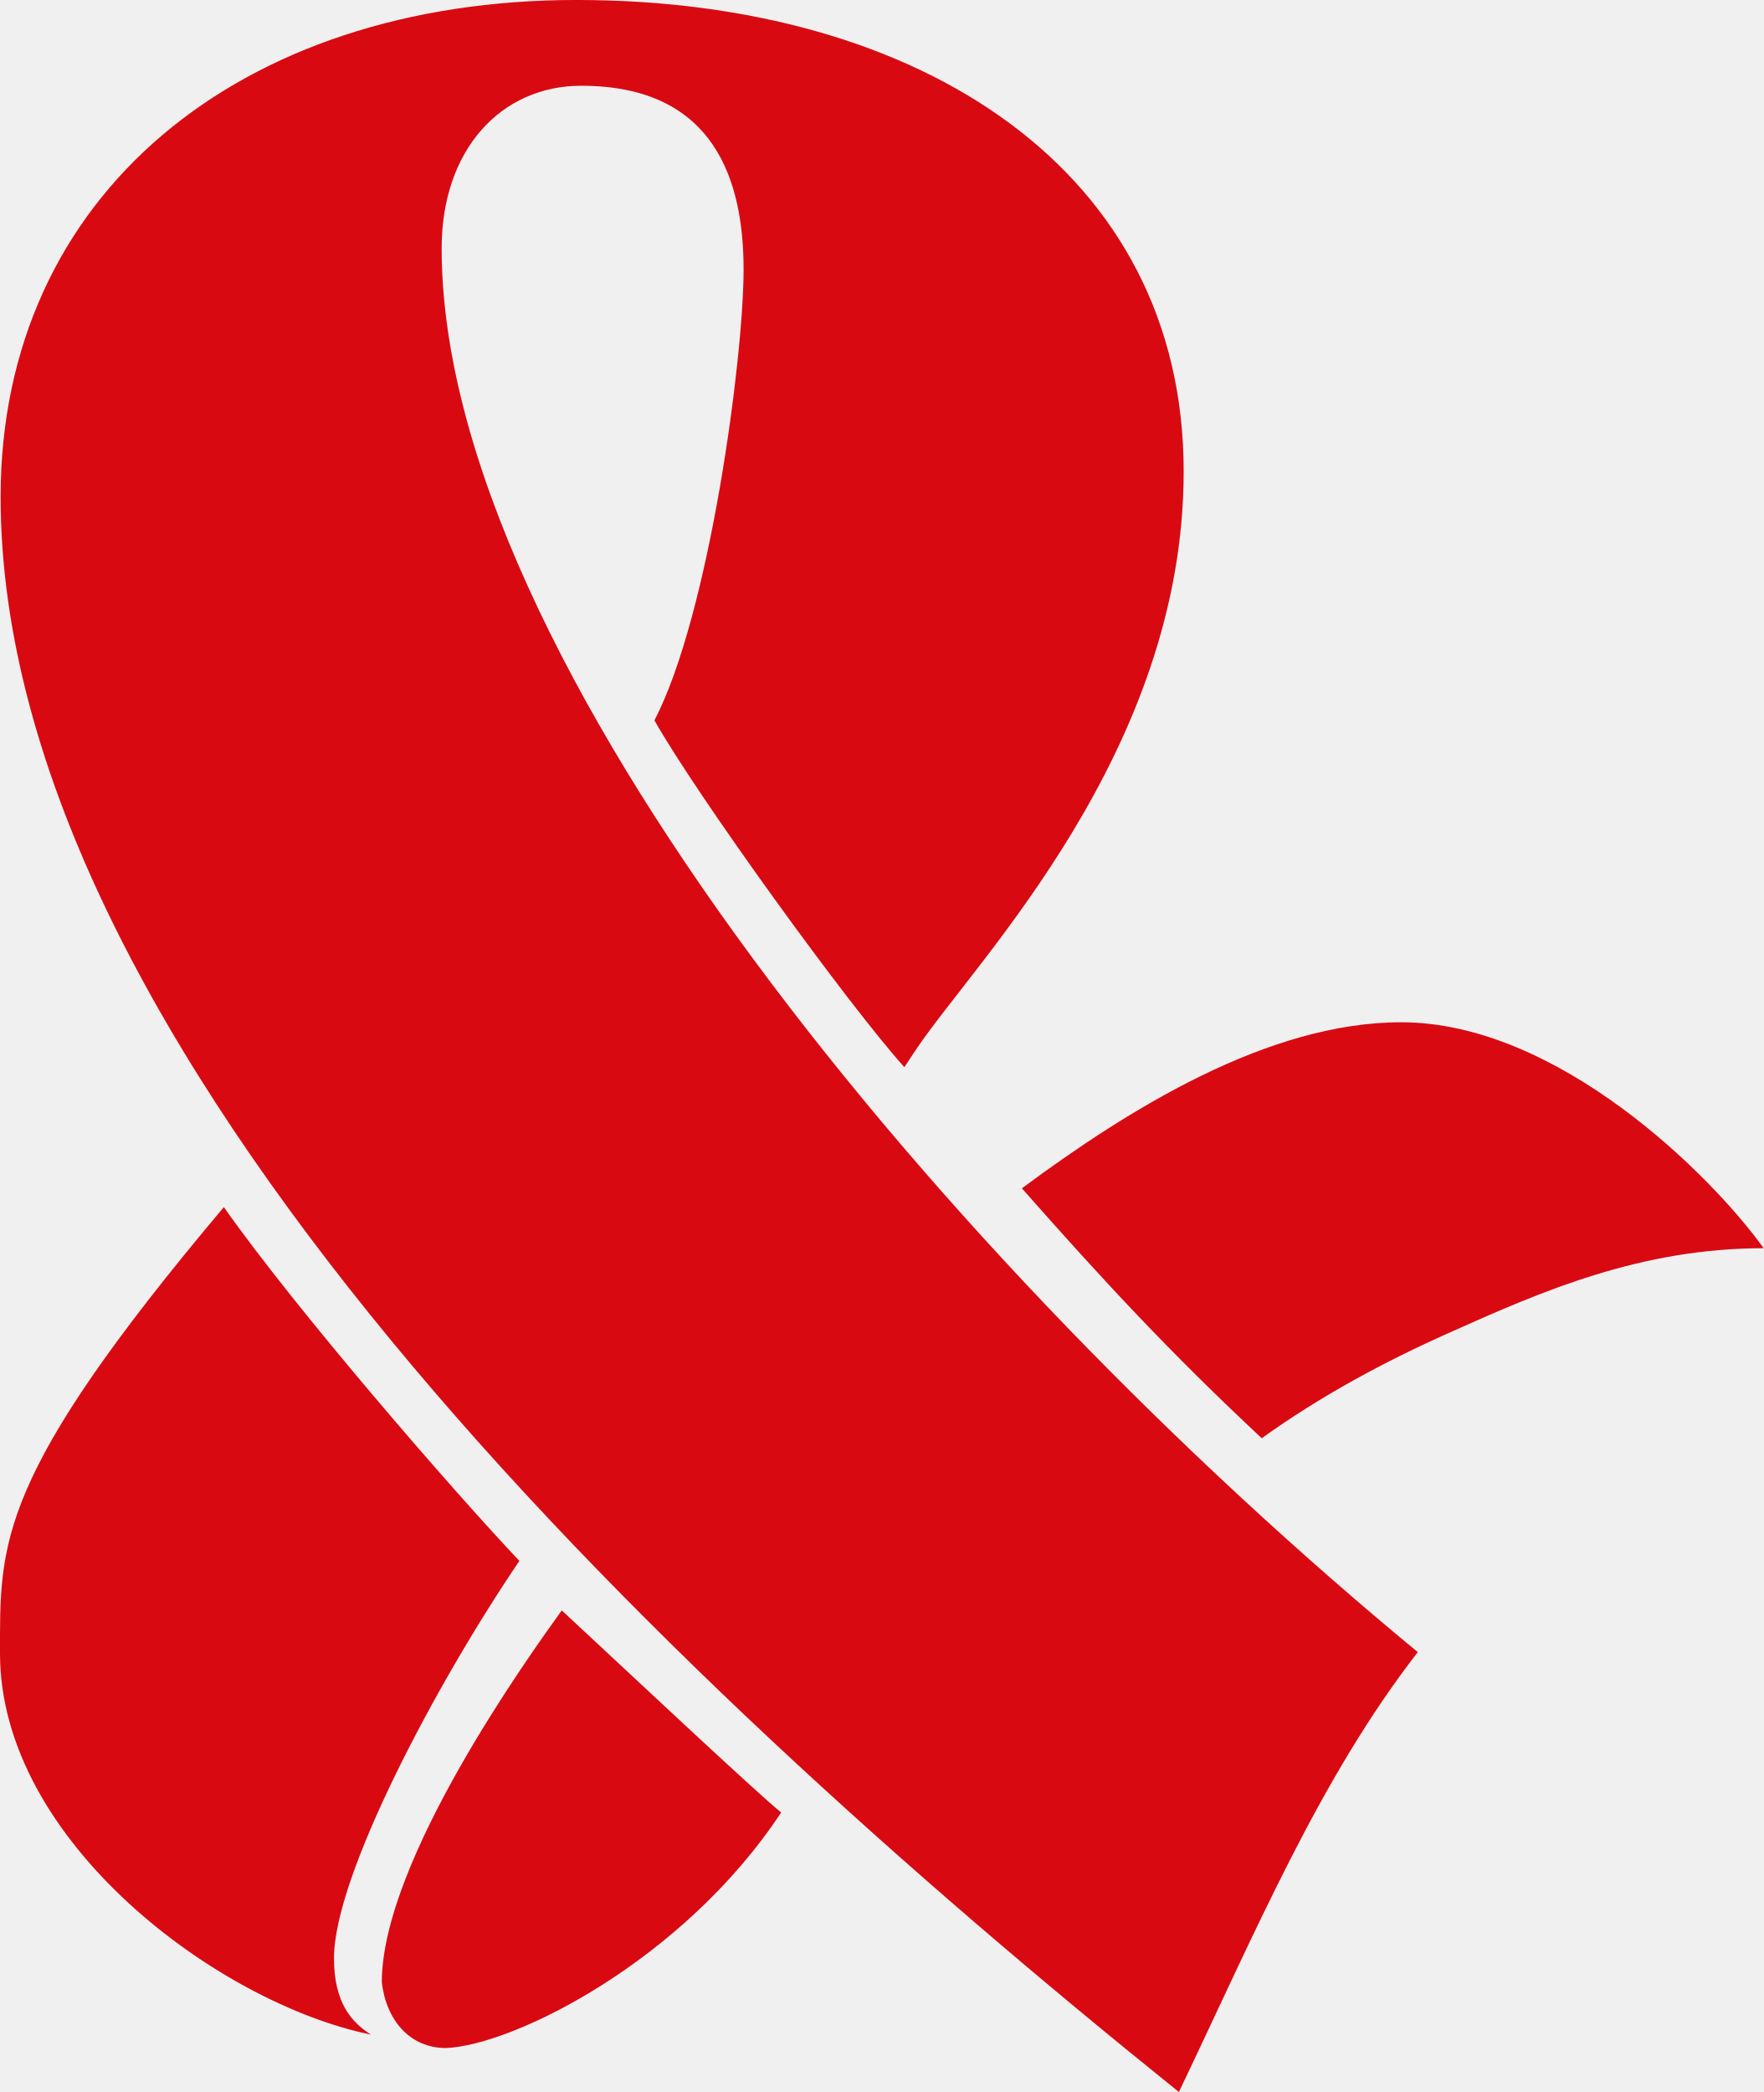
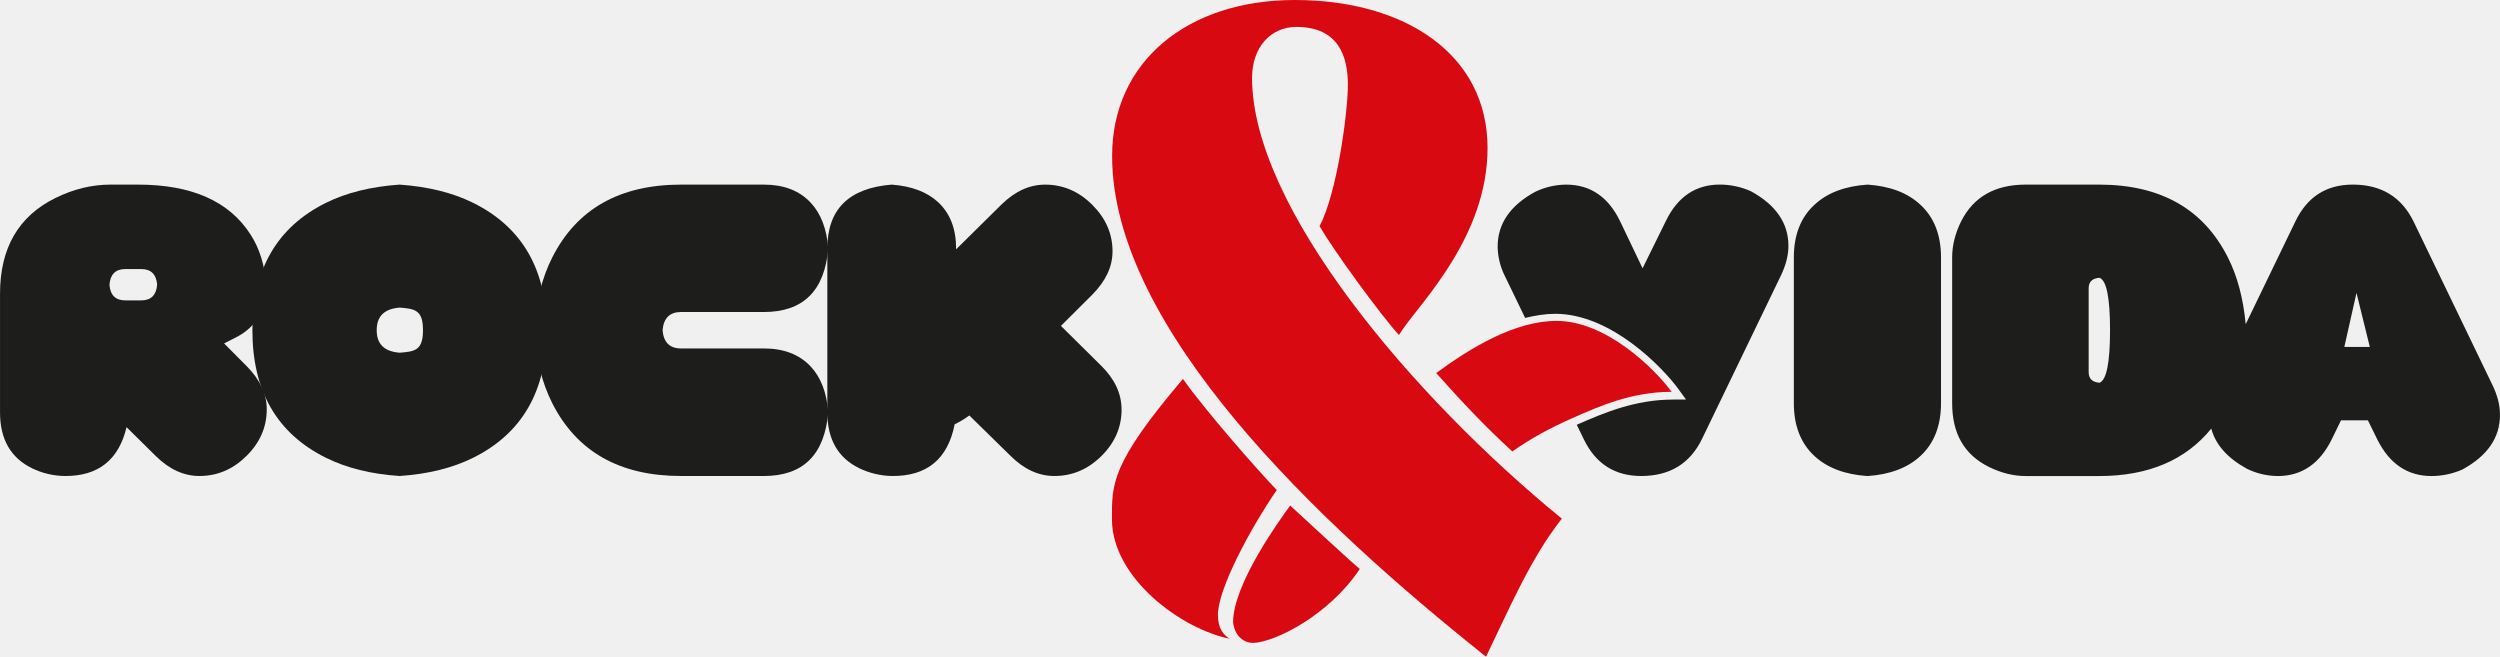
- <svg xmlns="http://www.w3.org/2000/svg" width="333" height="395" viewBox="0 0 333 395" fill="none">
-   <g clip-path="url(#clip0_327_14)">
-     <path d="M238.229 271.56C249.475 263.491 261.491 257.052 273.644 251.637C291.204 243.757 309.783 235.681 333 235.681C323.067 221.842 294.087 193.019 264.565 193.019C239.427 193.019 213.156 209.389 192.941 224.374C208.515 242.001 220.666 255.131 238.229 271.56Z" fill="#D90912" />
-     <path d="M222.59 394.998C237.21 364.421 249.167 335.832 267.694 311.944C178.764 238.57 83.39 124.572 83.39 46.884C83.39 28.159 94.704 16.19 109.732 16.19C135.038 16.19 140.398 34.238 140.398 50.907C140.398 67.577 133.959 116.089 123.562 136.012C131.619 150.275 160.116 189.7 170.755 201.498C171.729 199.989 173.108 197.949 173.108 197.949C184.354 181.264 223.492 141.902 223.492 89.004C223.492 32.374 174.063 -0.004 108.818 -0.004C45.209 -0.004 0.117 36.827 0.117 93.82C0.117 197.407 122.589 314.585 222.583 394.993" fill="#D90912" />
-     <path d="M106.068 304.066C100.053 312.426 72.09 351.241 72.09 374.293C72.933 381.575 77.504 386.699 84.18 386.699C96.983 386.208 129.037 370.207 147.493 342.219C143.104 338.725 118.688 315.794 106.068 304.066Z" fill="#D90912" />
-     <path d="M42.264 227.92C-0.834 279.084 0 291.303 0 312.181C0 347.753 41.365 378.326 70.047 384.164C66.316 381.809 63.061 378.085 63.061 369.721C63.061 354.186 82.371 317.845 98.067 294.721C85.799 281.784 56.034 247.483 42.264 227.92Z" fill="#D90912" />
+ <svg xmlns="http://www.w3.org/2000/svg" width="335" height="88" viewBox="0 0 335 88" fill="none">
+   <g clip-path="url(#clip0_302_1189)">
+     <path d="M35.744 54.855C35.744 57.231 34.837 59.314 33.023 61.102C31.223 62.885 29.124 63.783 26.722 63.783C24.623 63.783 22.668 62.886 20.858 61.091L16.958 57.239C15.909 61.653 13.132 63.834 8.629 63.783C7.126 63.759 5.647 63.406 4.297 62.75C1.425 61.349 0.003 58.849 0.003 55.256V39.367C0.003 33.256 2.467 28.982 7.396 26.547C9.826 25.341 12.299 24.737 14.79 24.737H18.489C25.69 24.737 30.718 26.968 33.575 31.43C34.758 33.252 35.464 35.495 35.693 38.16C35.693 41.377 34.413 43.697 31.846 45.092C31.027 45.509 30.418 45.817 30.026 46.018L33.026 49.033C34.841 50.858 35.748 52.798 35.746 54.855M14.666 38.147C14.773 39.556 15.486 40.252 16.792 40.252H18.925C20.23 40.252 20.943 39.556 21.058 38.147C20.943 36.752 20.232 36.054 18.925 36.054H16.796C15.489 36.054 14.777 36.752 14.67 38.147" fill="#1D1D1B" />
+     <path d="M91.252 63.783C83.045 63.783 77.295 60.53 74 54.023C72.618 51.286 71.807 48.04 71.533 44.26C71.807 40.481 72.618 37.236 74 34.501C77.289 27.999 83.04 24.744 91.252 24.737H102.356C105.011 24.737 107.096 25.529 108.614 27.139C109.995 28.599 110.779 30.651 110.984 33.28C110.508 38.967 107.632 41.81 102.356 41.81H91.252C89.748 41.81 88.922 42.628 88.787 44.25C88.916 45.874 89.748 46.691 91.252 46.691H102.356C105.013 46.691 107.099 47.491 108.614 49.091C109.995 50.553 110.779 52.604 110.984 55.232C110.508 60.929 107.632 63.781 102.356 63.786L91.252 63.783Z" fill="#1D1D1B" />
+     <path d="M150.294 54.855C150.294 57.228 149.404 59.311 147.594 61.102C145.783 62.894 143.693 63.783 141.282 63.783C139.183 63.783 137.218 62.885 135.418 61.091L129.889 55.671C129.275 56.127 128.617 56.524 127.926 56.854C127.002 61.531 124.197 63.838 119.485 63.783C117.983 63.752 116.505 63.399 115.153 62.75C112.283 61.357 110.863 58.849 110.863 55.27V33.293C110.863 28.052 113.737 25.2 119.485 24.737C122.156 24.939 124.215 25.718 125.704 27.085C127.302 28.573 128.115 30.637 128.115 33.266V33.413L134.181 27.421C135.996 25.639 137.946 24.74 140.045 24.74C142.444 24.74 144.555 25.64 146.357 27.438C148.158 29.235 149.078 31.297 149.078 33.676C149.078 35.728 148.178 37.657 146.357 39.494L142.165 43.67L147.585 49.033C149.399 50.831 150.285 52.763 150.285 54.855" fill="#1D1D1B" />
+     <path d="M63.396 27.178C69.977 30.436 73.263 36.129 73.254 44.26C73.246 52.39 69.96 58.085 63.396 61.344C60.633 62.713 57.352 63.53 53.535 63.783C49.717 63.529 46.44 62.713 43.678 61.344C37.105 58.086 33.82 52.391 33.822 44.26C33.823 36.129 37.109 30.435 43.678 27.178C46.44 25.811 49.721 25.007 53.535 24.737C57.354 25.007 60.633 25.811 63.396 27.178ZM56.679 44.247C56.679 41.573 55.635 41.377 53.563 41.217C51.492 41.377 50.477 42.383 50.477 44.247C50.477 46.111 51.494 47.104 53.563 47.264C55.635 47.104 56.679 46.916 56.679 44.247Z" fill="#1D1D1B" />
+     <path d="M234.617 25.623C233.314 25.041 231.902 24.738 230.473 24.732C227.207 24.732 224.798 26.371 223.226 29.613L220.105 35.951L217.099 29.66C215.527 26.389 213.104 24.738 209.867 24.738C208.426 24.75 207.006 25.08 205.71 25.705C202.367 27.528 200.686 29.981 200.686 33.027C200.701 34.42 201.04 35.791 201.676 37.035L204.368 42.601C205.71 42.279 207.068 42.05 208.404 42.05C215.949 42.05 222.884 49.345 224.927 52.158L225.93 53.542H224.208C219.129 53.542 214.973 55.298 211.288 56.919L212.224 58.85C213.807 62.135 216.371 63.78 219.915 63.785C223.761 63.785 226.497 62.108 228.097 58.758L238.658 36.888C239.309 35.52 239.649 34.206 239.649 32.941C239.649 29.886 237.955 27.444 234.612 25.621M334.007 51.633L323.456 29.762C321.846 26.413 319.11 24.735 315.278 24.735C311.713 24.735 309.156 26.39 307.583 29.669L300.924 43.44C300.597 40.023 299.826 37.031 298.537 34.498C295.265 27.998 289.516 24.744 281.293 24.737H271.447C267.333 24.737 264.459 26.376 262.807 29.631C261.994 31.255 261.588 32.878 261.589 34.501V54.03C261.589 58.093 263.212 60.933 266.516 62.57C268.156 63.375 269.796 63.79 271.447 63.79H281.293C287.902 63.79 292.885 61.645 296.31 57.434C296.892 59.593 298.482 61.385 301.078 62.811C302.367 63.444 303.784 63.779 305.223 63.79C308.445 63.79 310.855 62.127 312.467 58.842L313.696 56.322H317.297L318.571 58.911C320.196 62.155 322.608 63.79 325.829 63.79C327.258 63.786 328.67 63.486 329.974 62.906C333.317 61.081 334.997 58.657 334.997 55.586C334.997 54.325 334.673 53.01 334.011 51.639M281.33 51.29C280.37 51.21 279.881 50.741 279.881 49.882V38.625C279.881 37.754 280.37 37.298 281.33 37.224C282.278 37.559 282.745 39.898 282.745 44.249C282.745 48.601 282.272 50.941 281.33 51.289M314.141 46.492L315.769 39.247L317.556 46.492H314.141ZM250.235 24.74C247.216 24.941 244.851 25.84 243.14 27.438C241.296 29.126 240.374 31.481 240.375 34.504V54.03C240.375 57.045 241.297 59.405 243.14 61.109C244.846 62.69 247.216 63.59 250.235 63.79C253.254 63.59 255.628 62.69 257.331 61.109C259.173 59.407 260.094 57.047 260.096 54.03V34.501C260.096 31.484 259.174 29.128 257.331 27.435C255.628 25.837 253.254 24.938 250.235 24.737" fill="#1D1D1B" />
+     <path d="M202.65 60.5C205.182 58.702 207.89 57.268 210.622 56.062C214.577 54.304 218.761 52.507 223.995 52.507C221.757 49.424 215.23 43.002 208.581 43.002C202.924 43.002 197.009 46.65 192.45 49.988C195.958 53.914 198.694 56.84 202.65 60.5Z" fill="#D90912" />
+     <path d="M199.128 88C202.419 81.187 205.113 74.819 209.286 69.497C189.256 53.15 167.776 27.753 167.776 10.445C167.776 6.274 170.325 3.607 173.709 3.607C179.409 3.607 180.617 7.629 180.617 11.341C180.617 15.054 179.166 25.863 176.825 30.303C178.639 33.486 185.054 42.263 187.454 44.892C187.672 44.556 187.983 44.102 187.983 44.102C190.515 40.384 199.332 31.615 199.332 19.831C199.332 7.214 188.201 0 173.505 0C159.179 0 149.024 8.205 149.024 20.902C149.024 43.981 176.606 70.087 199.128 87.998" fill="#D90912" />
+     <path d="M172.884 67.742C171.53 69.604 165.232 78.251 165.232 83.387C165.421 85.009 166.451 86.151 167.955 86.151C170.838 86.042 178.058 82.477 182.214 76.241C181.225 75.463 175.727 70.354 172.884 67.742Z" fill="#D90912" />
+     <path d="M158.515 50.778C148.808 62.177 148.999 64.899 148.999 69.55C148.999 77.475 158.315 84.286 164.775 85.591C163.936 85.067 163.203 84.238 163.203 82.374C163.203 78.914 167.551 70.816 171.086 65.665C168.323 62.783 161.62 55.141 158.518 50.783" fill="#D90912" />
  </g>
  <defs>
-     <clipPath id="clip0_327_14">
-       <rect width="333" height="395" fill="white" />
+     <clipPath id="clip0_302_1189">
+       <rect width="335" height="88" fill="white" />
    </clipPath>
  </defs>
</svg>
